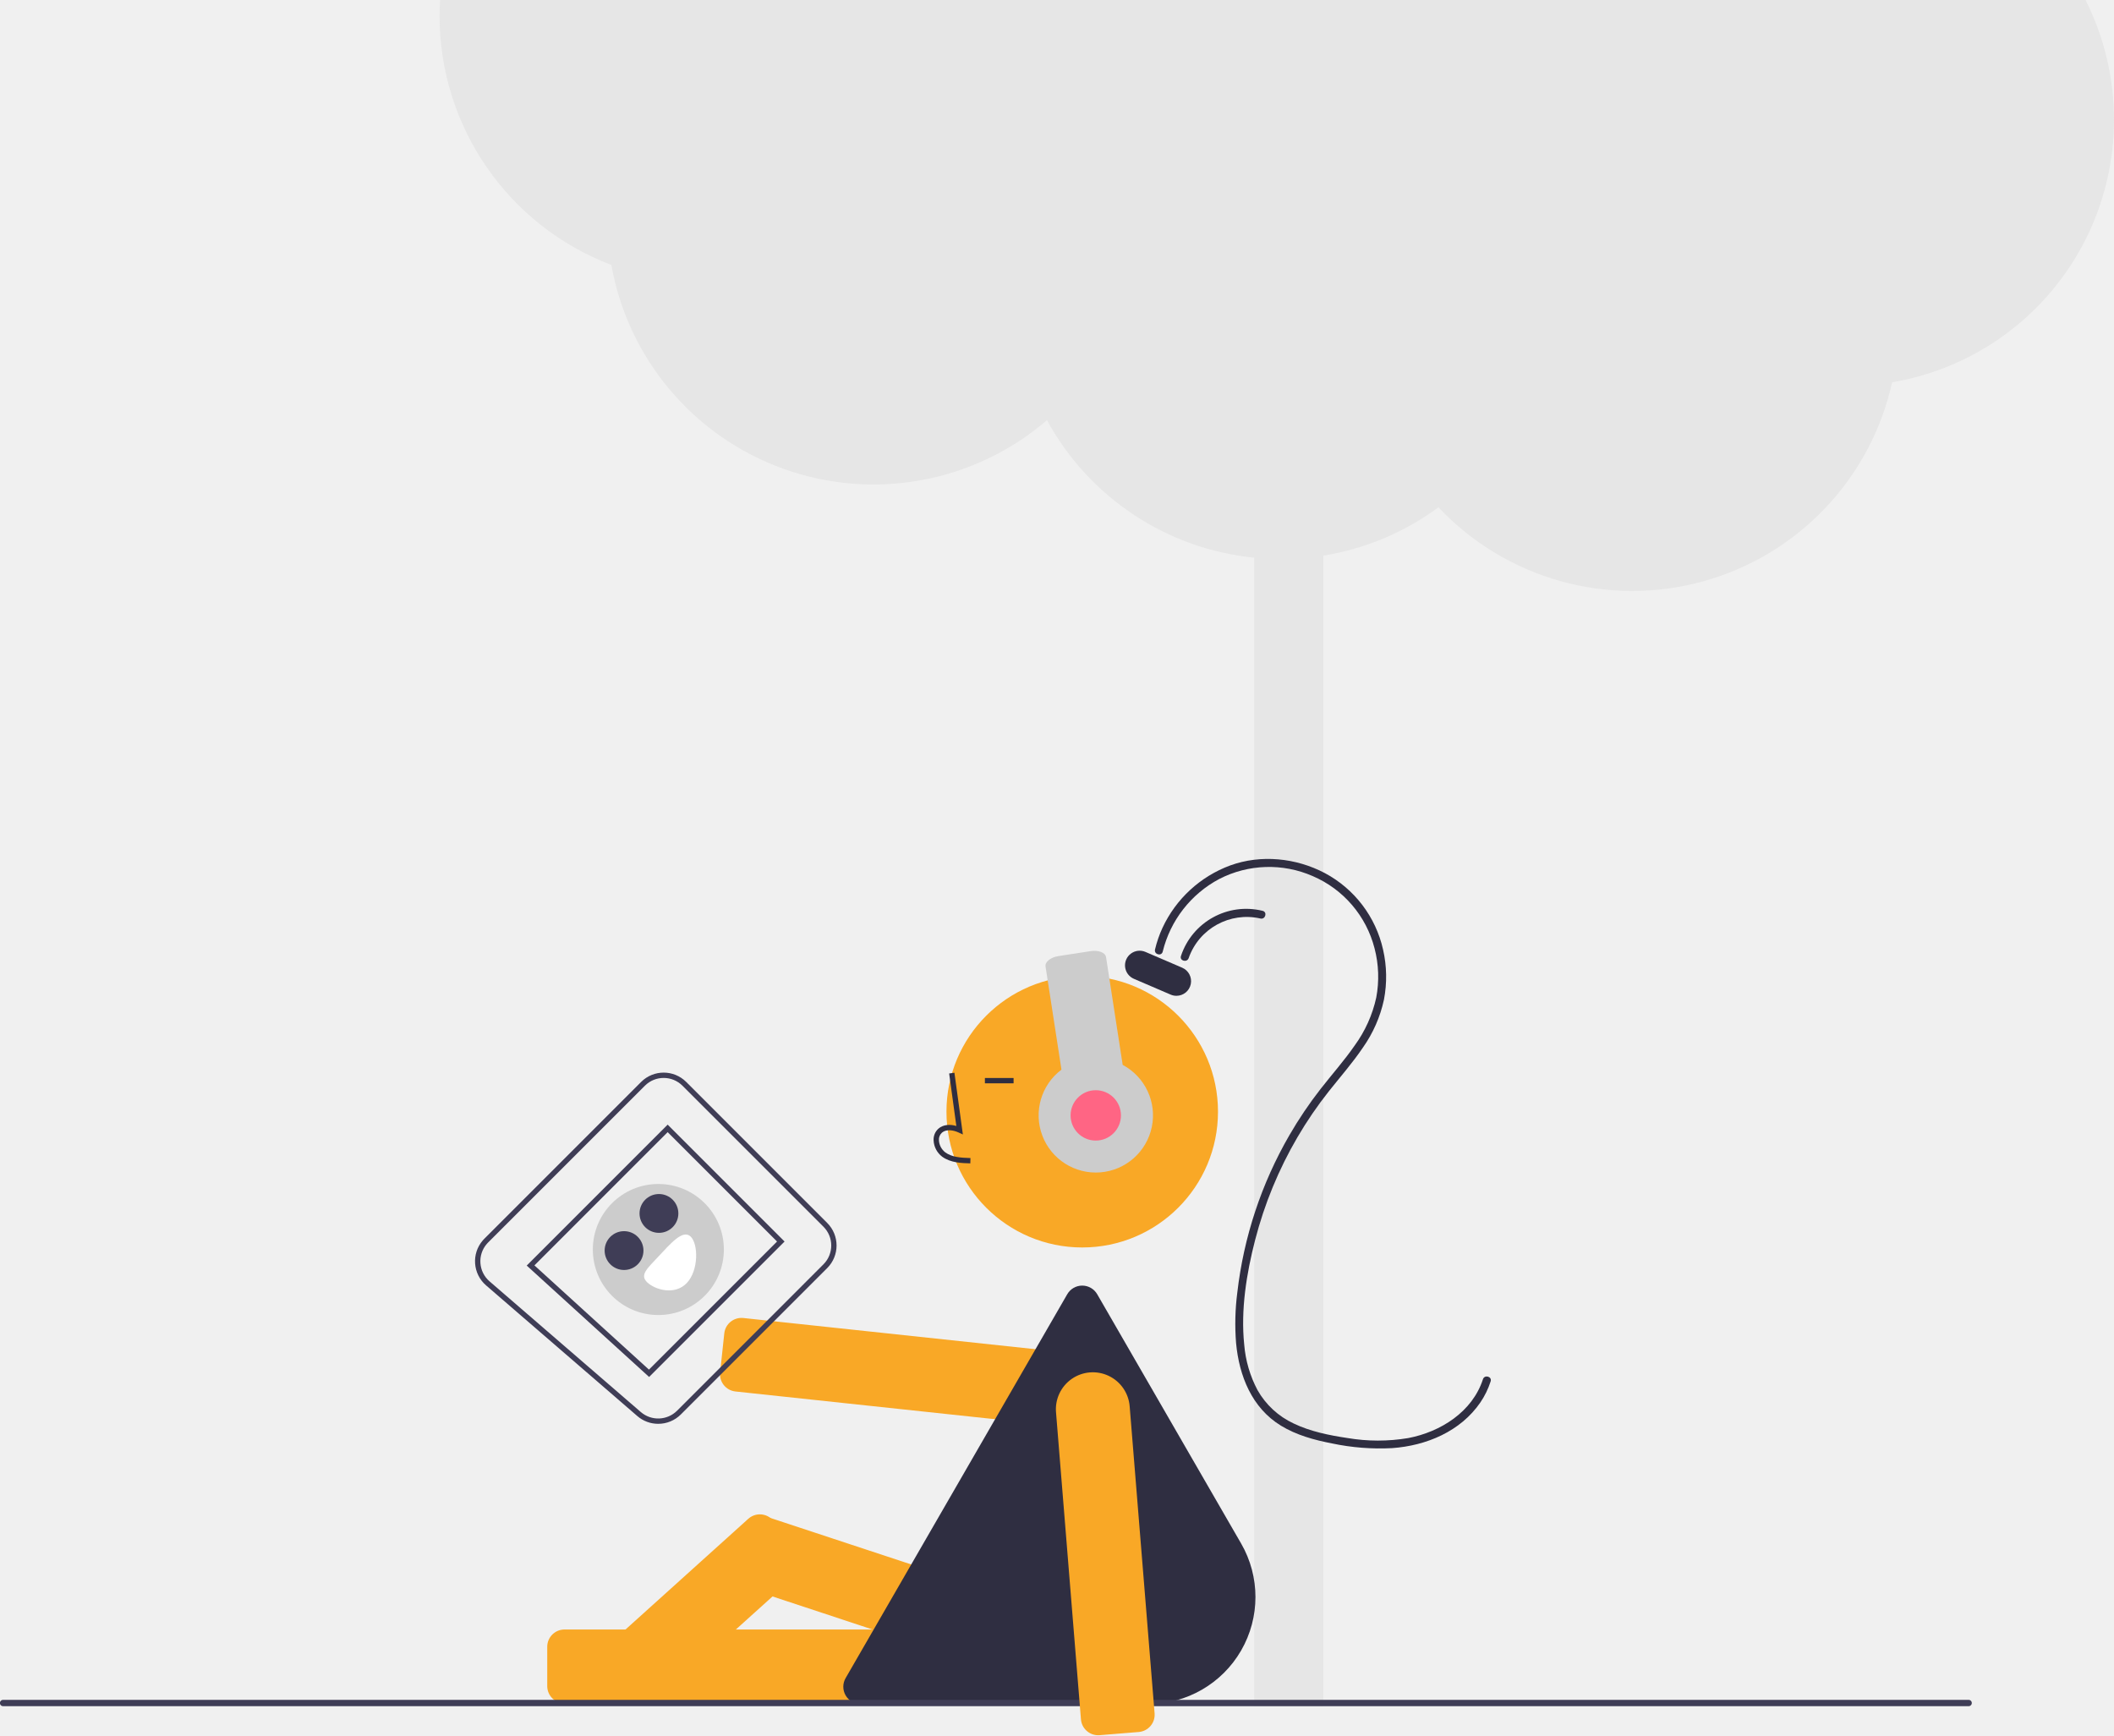
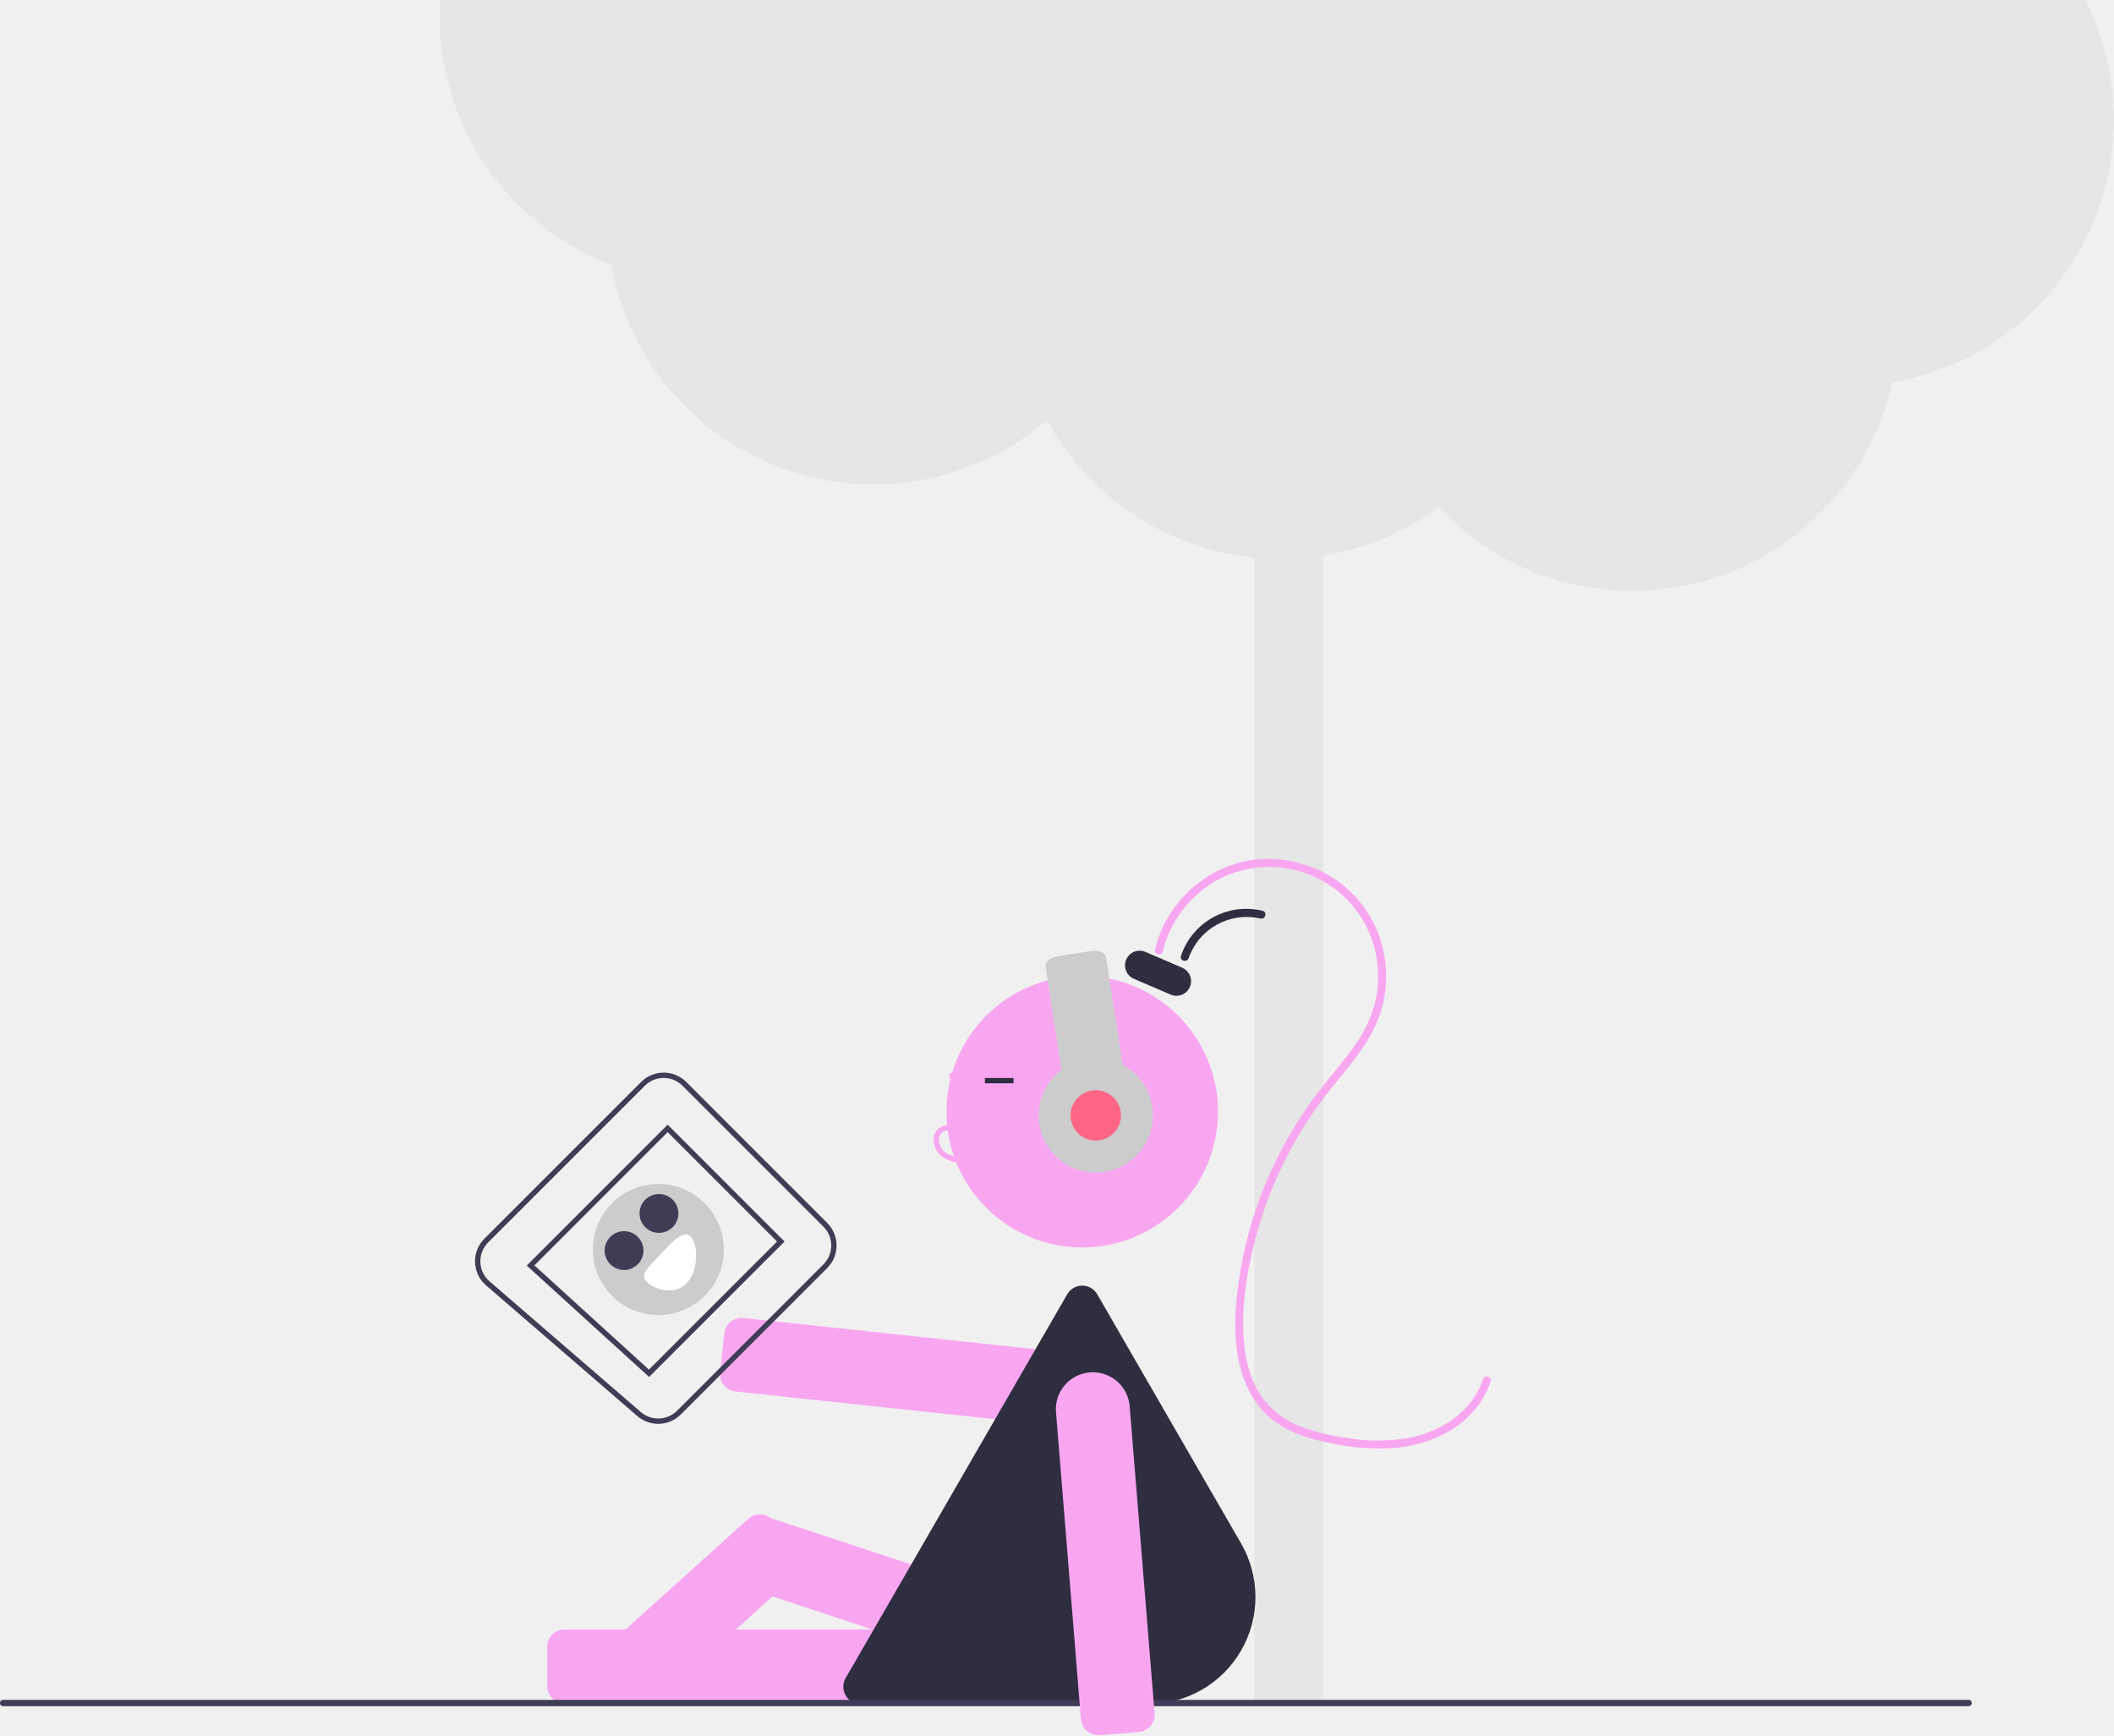
<svg xmlns="http://www.w3.org/2000/svg" data-name="Layer 1" width="794.124" height="651.849" viewBox="0 0 794.124 651.849">
  <path d="M986.376,124.075H368.246c-.117,1.986-.184,3.985-.184,6A100.032,100.032,0,0,0,432.594,223.595a100.01,100.01,0,0,0,163.638,58.326,100.029,100.029,0,0,0,77.83,51.653V765.075h26V332.796a99.501,99.501,0,0,0,43.225-18.144A100.006,100.006,0,0,0,913.713,267.688a100.028,100.028,0,0,0,72.663-143.612Z" transform="translate(-202.9382 -124.0754)" fill="#e6e6e6" />
-   <path d="M595.701,659.15a14.096,14.096,0,0,1-1.5-.08L479.22,646.792a6.5,6.5,0,0,1-5.773-7.153l1.567-14.676.497.053-.497-.053a6.507,6.507,0,0,1,7.153-5.773L597.148,631.467a13.881,13.881,0,0,1-1.447,27.683Z" transform="translate(-202.9382 -124.0754)" fill="#f9a826" />
-   <path d="M538.021,763.957H415.007a6.507,6.507,0,0,1-6.5-6.5V742.698a6.507,6.507,0,0,1,6.5-6.5H538.021a6.507,6.507,0,0,1,6.5,6.5v14.759A6.507,6.507,0,0,1,538.021,763.957Z" transform="translate(-202.9382 -124.0754)" fill="#f9a826" />
-   <path d="M600.42,758.873a6.489,6.489,0,0,1-2.045-.331L481.564,719.973a6.507,6.507,0,0,1-4.135-8.21l4.628-14.015.475.157-.475-.157a6.5,6.5,0,0,1,8.21-4.134l116.812,38.569a6.507,6.507,0,0,1,4.135,8.21L606.586,754.408a6.509,6.509,0,0,1-6.166,4.465Z" transform="translate(-202.9382 -124.0754)" fill="#f9a826" />
-   <path d="M445.85,764.179q-.171,0-.344-.009a6.456,6.456,0,0,1-4.492-2.139l-9.884-10.961a6.508,6.508,0,0,1,.475-9.18l52.425-47.269a6.501,6.501,0,0,1,9.18.475l9.884,10.962a6.508,6.508,0,0,1-.475,9.18l-52.425,47.269A6.453,6.453,0,0,1,445.85,764.179Z" transform="translate(-202.9382 -124.0754)" fill="#f9a826" />
-   <circle cx="406.538" cy="417.616" r="51" fill="#f9a826" />
+   <path d="M595.701,659.15a14.096,14.096,0,0,1-1.5-.08L479.22,646.792a6.5,6.5,0,0,1-5.773-7.153l1.567-14.676.497.053-.497-.053a6.507,6.507,0,0,1,7.153-5.773L597.148,631.467a13.881,13.881,0,0,1-1.447,27.683Z" transform="translate(-202.9382 -124.0754)" fill="#F9A6F1" />
+   <path d="M538.021,763.957H415.007a6.507,6.507,0,0,1-6.5-6.5V742.698a6.507,6.507,0,0,1,6.5-6.5H538.021a6.507,6.507,0,0,1,6.5,6.5v14.759A6.507,6.507,0,0,1,538.021,763.957Z" transform="translate(-202.9382 -124.0754)" fill="#F9A6F1" />
+   <path d="M600.42,758.873a6.489,6.489,0,0,1-2.045-.331L481.564,719.973a6.507,6.507,0,0,1-4.135-8.21l4.628-14.015.475.157-.475-.157a6.5,6.5,0,0,1,8.21-4.134l116.812,38.569a6.507,6.507,0,0,1,4.135,8.21L606.586,754.408a6.509,6.509,0,0,1-6.166,4.465Z" transform="translate(-202.9382 -124.0754)" fill="#F9A6F1" />
+   <path d="M445.85,764.179q-.171,0-.344-.009a6.456,6.456,0,0,1-4.492-2.139l-9.884-10.961a6.508,6.508,0,0,1,.475-9.18l52.425-47.269a6.501,6.501,0,0,1,9.18.475l9.884,10.962a6.508,6.508,0,0,1-.475,9.18l-52.425,47.269A6.453,6.453,0,0,1,445.85,764.179Z" transform="translate(-202.9382 -124.0754)" fill="#F9A6F1" />
+   <circle cx="406.538" cy="417.616" r="51" fill="#F9A6F1" />
  <path d="M634.357,764.192H526.236a6.486,6.486,0,0,1-5.629-9.75l83.241-144.177a6.5,6.5,0,0,1,11.259,0l54.061,93.636a40.194,40.194,0,0,1-34.809,60.291Z" transform="translate(-202.9382 -124.0754)" fill="#2f2e41" />
-   <path d="M567.439,561.101c-3.306-.092-7.42-.207-10.59-2.522a8.134,8.134,0,0,1-3.2-6.072,5.471,5.471,0,0,1,1.86-4.494c1.655-1.399,4.073-1.727,6.678-.961l-2.699-19.726,1.981-.271,3.173,23.19-1.655-.759c-1.918-.88-4.552-1.327-6.188.055a3.515,3.515,0,0,0-1.153,2.896,6.147,6.147,0,0,0,2.381,4.528c2.467,1.802,5.746,2.034,9.466,2.138Z" transform="translate(-202.9382 -124.0754)" fill="#2f2e41" />
+   <path d="M567.439,561.101c-3.306-.092-7.42-.207-10.59-2.522a8.134,8.134,0,0,1-3.2-6.072,5.471,5.471,0,0,1,1.86-4.494c1.655-1.399,4.073-1.727,6.678-.961l-2.699-19.726,1.981-.271,3.173,23.19-1.655-.759c-1.918-.88-4.552-1.327-6.188.055a3.515,3.515,0,0,0-1.153,2.896,6.147,6.147,0,0,0,2.381,4.528c2.467,1.802,5.746,2.034,9.466,2.138Z" transform="translate(-202.9382 -124.0754)" fill="#F9A6F1" />
  <rect x="369.979" y="404.952" width="10.772" height="2" fill="#2f2e41" />
-   <path d="M639.715,481.544A42.233,42.233,0,0,1,660.961,454.266a40.882,40.882,0,0,1,35.083-1.089,40.417,40.417,0,0,1,23.244,27.143,42.153,42.153,0,0,1,.64,18.489,47.958,47.958,0,0,1-8.098,18.002c-3.951,5.721-8.595,10.913-12.859,16.394a152.005,152.005,0,0,0-11.666,17.3,153.066,153.066,0,0,0-19.574,59.127,91.18,91.18,0,0,0-.459,18.984c1.148,12.286,5.908,24.32,16.833,31.005,5.808,3.554,12.511,5.39,19.142,6.674A87.126,87.126,0,0,0,725.903,668.066c12.843-.913,25.695-6.272,33.154-17.187a30.621,30.621,0,0,0,3.838-7.885c.594-1.842-2.302-2.63-2.893-.798-3.951,12.248-15.94,19.797-28.074,22.099a68.674,68.674,0,0,1-22.826-.022c-6.862-1.025-13.934-2.443-20.224-5.471a30.284,30.284,0,0,1-13.559-12.535,44.192,44.192,0,0,1-4.994-17.088c-1.337-13.084.84-26.629,4.1-39.285a151.203,151.203,0,0,1,15.899-38.613,148.487,148.487,0,0,1,11.814-17.286c4.297-5.417,8.882-10.627,12.757-16.366a49.304,49.304,0,0,0,7.925-18.022,45.676,45.676,0,0,0-.326-18.785,43.288,43.288,0,0,0-21.891-28.775c-10.808-5.701-23.976-7.066-35.537-2.865a45.386,45.386,0,0,0-25.41,23.375,43.268,43.268,0,0,0-2.835,8.19c-.442,1.878,2.45,2.679,2.893.798Z" transform="translate(-202.9382 -124.0754)" fill="#2f2e41" />
+   <path d="M639.715,481.544A42.233,42.233,0,0,1,660.961,454.266a40.882,40.882,0,0,1,35.083-1.089,40.417,40.417,0,0,1,23.244,27.143,42.153,42.153,0,0,1,.64,18.489,47.958,47.958,0,0,1-8.098,18.002c-3.951,5.721-8.595,10.913-12.859,16.394a152.005,152.005,0,0,0-11.666,17.3,153.066,153.066,0,0,0-19.574,59.127,91.18,91.18,0,0,0-.459,18.984c1.148,12.286,5.908,24.32,16.833,31.005,5.808,3.554,12.511,5.39,19.142,6.674A87.126,87.126,0,0,0,725.903,668.066c12.843-.913,25.695-6.272,33.154-17.187a30.621,30.621,0,0,0,3.838-7.885c.594-1.842-2.302-2.63-2.893-.798-3.951,12.248-15.94,19.797-28.074,22.099a68.674,68.674,0,0,1-22.826-.022c-6.862-1.025-13.934-2.443-20.224-5.471a30.284,30.284,0,0,1-13.559-12.535,44.192,44.192,0,0,1-4.994-17.088c-1.337-13.084.84-26.629,4.1-39.285a151.203,151.203,0,0,1,15.899-38.613,148.487,148.487,0,0,1,11.814-17.286c4.297-5.417,8.882-10.627,12.757-16.366a49.304,49.304,0,0,0,7.925-18.022,45.676,45.676,0,0,0-.326-18.785,43.288,43.288,0,0,0-21.891-28.775c-10.808-5.701-23.976-7.066-35.537-2.865a45.386,45.386,0,0,0-25.41,23.375,43.268,43.268,0,0,0-2.835,8.19c-.442,1.878,2.45,2.679,2.893.798Z" transform="translate(-202.9382 -124.0754)" fill="#F9A6F1" />
  <path d="M649.463,483.983a23.094,23.094,0,0,1,26.966-14.861c1.878.439,2.68-2.453.798-2.893a25.815,25.815,0,0,0-30.657,16.956c-.629,1.83,2.268,2.615,2.893.798Z" transform="translate(-202.9382 -124.0754)" fill="#2f2e41" />
  <path d="M644.859,498.154a5.47,5.47,0,0,1-2.164-.447l-13.781-5.923a5.5,5.5,0,1,1,4.343-10.106l13.781,5.923a5.5,5.5,0,0,1-2.18,10.553Z" transform="translate(-202.9382 -124.0754)" fill="#2f2e41" />
  <path d="M942.423,765.01h-738.294a1.191,1.191,0,1,1,0-2.381h738.294a1.191,1.191,0,1,1,0,2.381Z" transform="translate(-202.9382 -124.0754)" fill="#3f3d56" />
  <path d="M624.675,524.105l-6.249-40.49c-.261-1.693-2.845-2.699-5.77-2.248l-12.137,1.873c-2.925.452-5.085,2.19-4.824,3.883l5.983,38.769a21.481,21.481,0,1,0,22.997-1.787Z" transform="translate(-202.9382 -124.0754)" fill="#ccc" />
  <circle cx="411.624" cy="419" r="9.46" fill="#ff6584" />
  <path d="M450.193,658.937a11.943,11.943,0,0,1-7.827-2.898l-56.834-49.102a11.983,11.983,0,0,1-1.233-16.902q.285-.33.594-.639l58.88-58.88a11.982,11.982,0,0,1,16.947,0l52.968,52.967a11.997,11.997,0,0,1,0,16.947L458.674,655.444A11.965,11.965,0,0,1,450.193,658.937Zm-64.593-68.834.707.707c-.171.171-.337.35-.495.533a9.983,9.983,0,0,0,1.028,14.081l56.834,49.102a10.022,10.022,0,0,0,13.586-.495l55.014-55.014a9.995,9.995,0,0,0,0-14.119L459.306,531.93a9.983,9.983,0,0,0-14.118,0l-58.88,58.88Z" transform="translate(-202.9382 -124.0754)" fill="#3f3d56" />
  <path d="M446.779,641.338l-45.981-41.848,52.948-52.948,43.914,43.914Zm-43.084-41.916,43.019,39.152,48.118-48.118-41.086-41.086Z" transform="translate(-202.9382 -124.0754)" fill="#3f3d56" />
  <circle cx="247.309" cy="469.381" r="24.611" fill="#ccc" />
  <path d="M462.347,588.566c2.935,2.758,3.09,12.685-1.391,17.454s-11.902,2.575-14.837-.183-.273-5.034,4.209-9.804S459.412,585.808,462.347,588.566Z" transform="translate(-202.9382 -124.0754)" fill="#fff" />
  <circle cx="234.424" cy="469.782" r="7.292" fill="#3f3d56" />
  <circle cx="247.532" cy="455.832" r="7.292" fill="#3f3d56" />
-   <path d="M615.464,775.925a6.5,6.5,0,0,1-6.468-5.975l-9.358-115.255a13.88,13.88,0,1,1,27.668-2.247l9.357,115.255a6.508,6.508,0,0,1-5.952,7.005l-14.711,1.194C615.821,775.917,615.642,775.925,615.464,775.925Z" transform="translate(-202.9382 -124.0754)" fill="#f9a826" />
+   <path d="M615.464,775.925a6.5,6.5,0,0,1-6.468-5.975l-9.358-115.255a13.88,13.88,0,1,1,27.668-2.247l9.357,115.255a6.508,6.508,0,0,1-5.952,7.005l-14.711,1.194C615.821,775.917,615.642,775.925,615.464,775.925Z" transform="translate(-202.9382 -124.0754)" fill="#F9A6F1" />
</svg>
